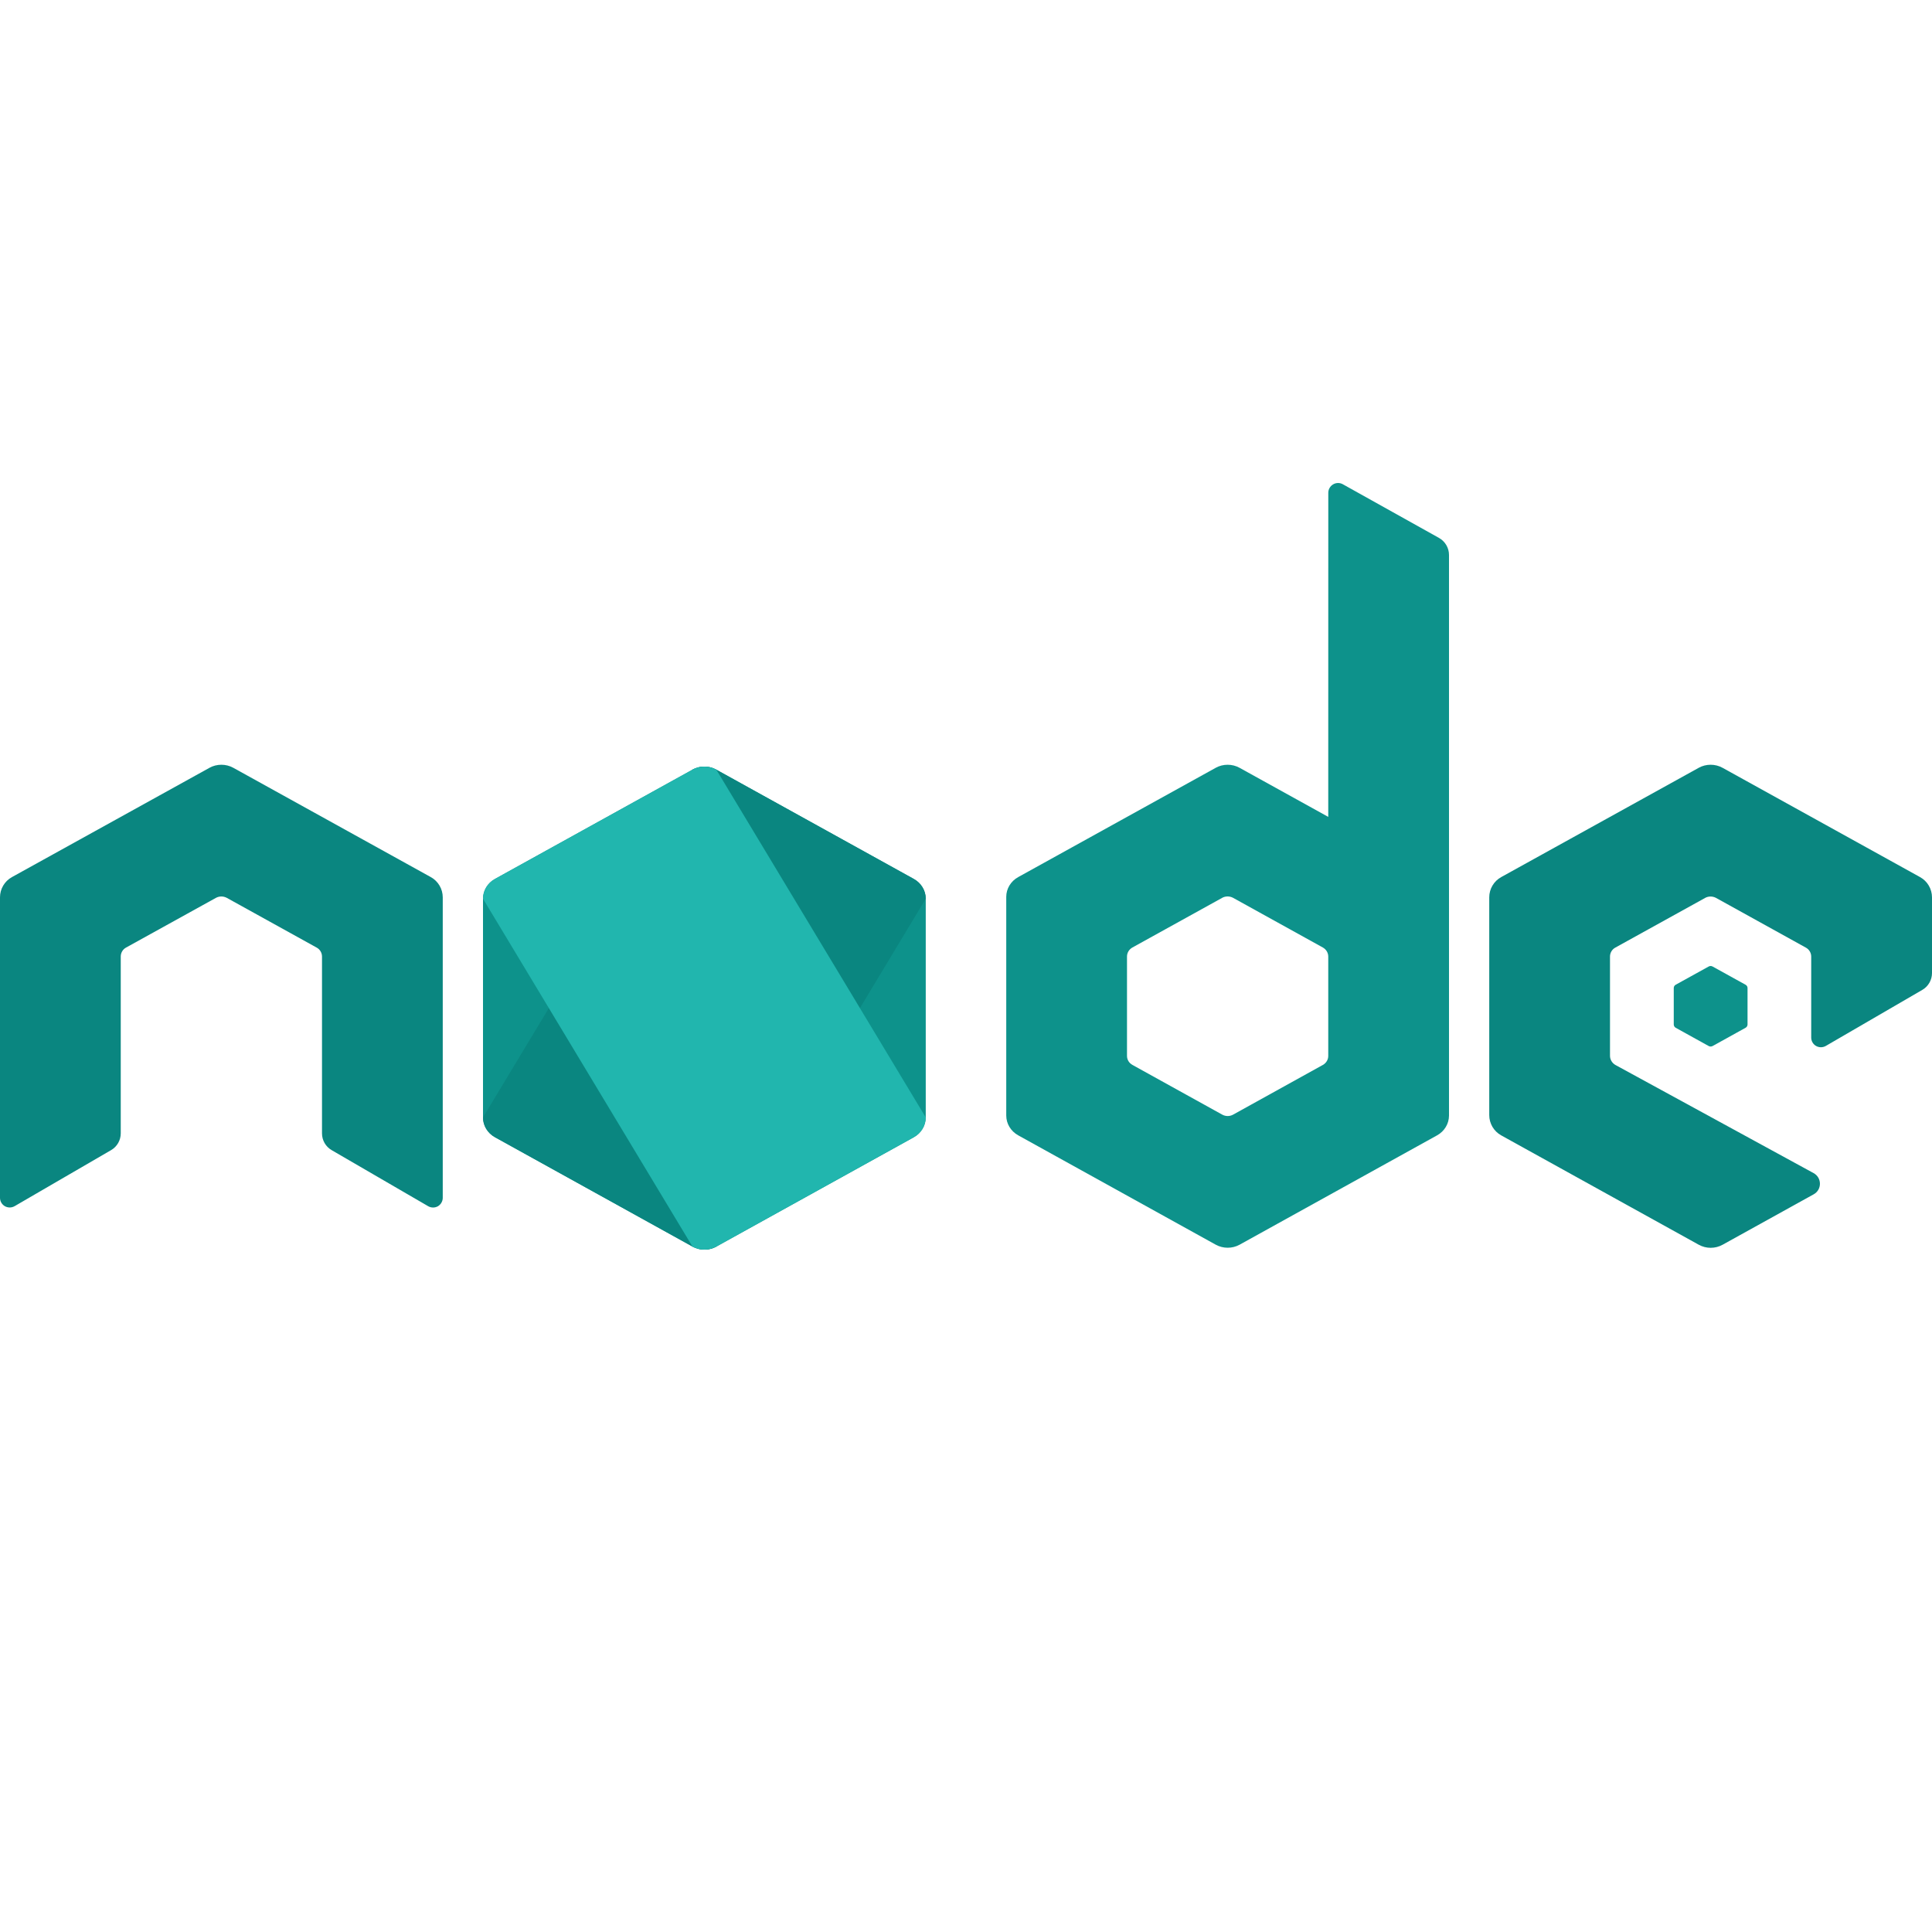
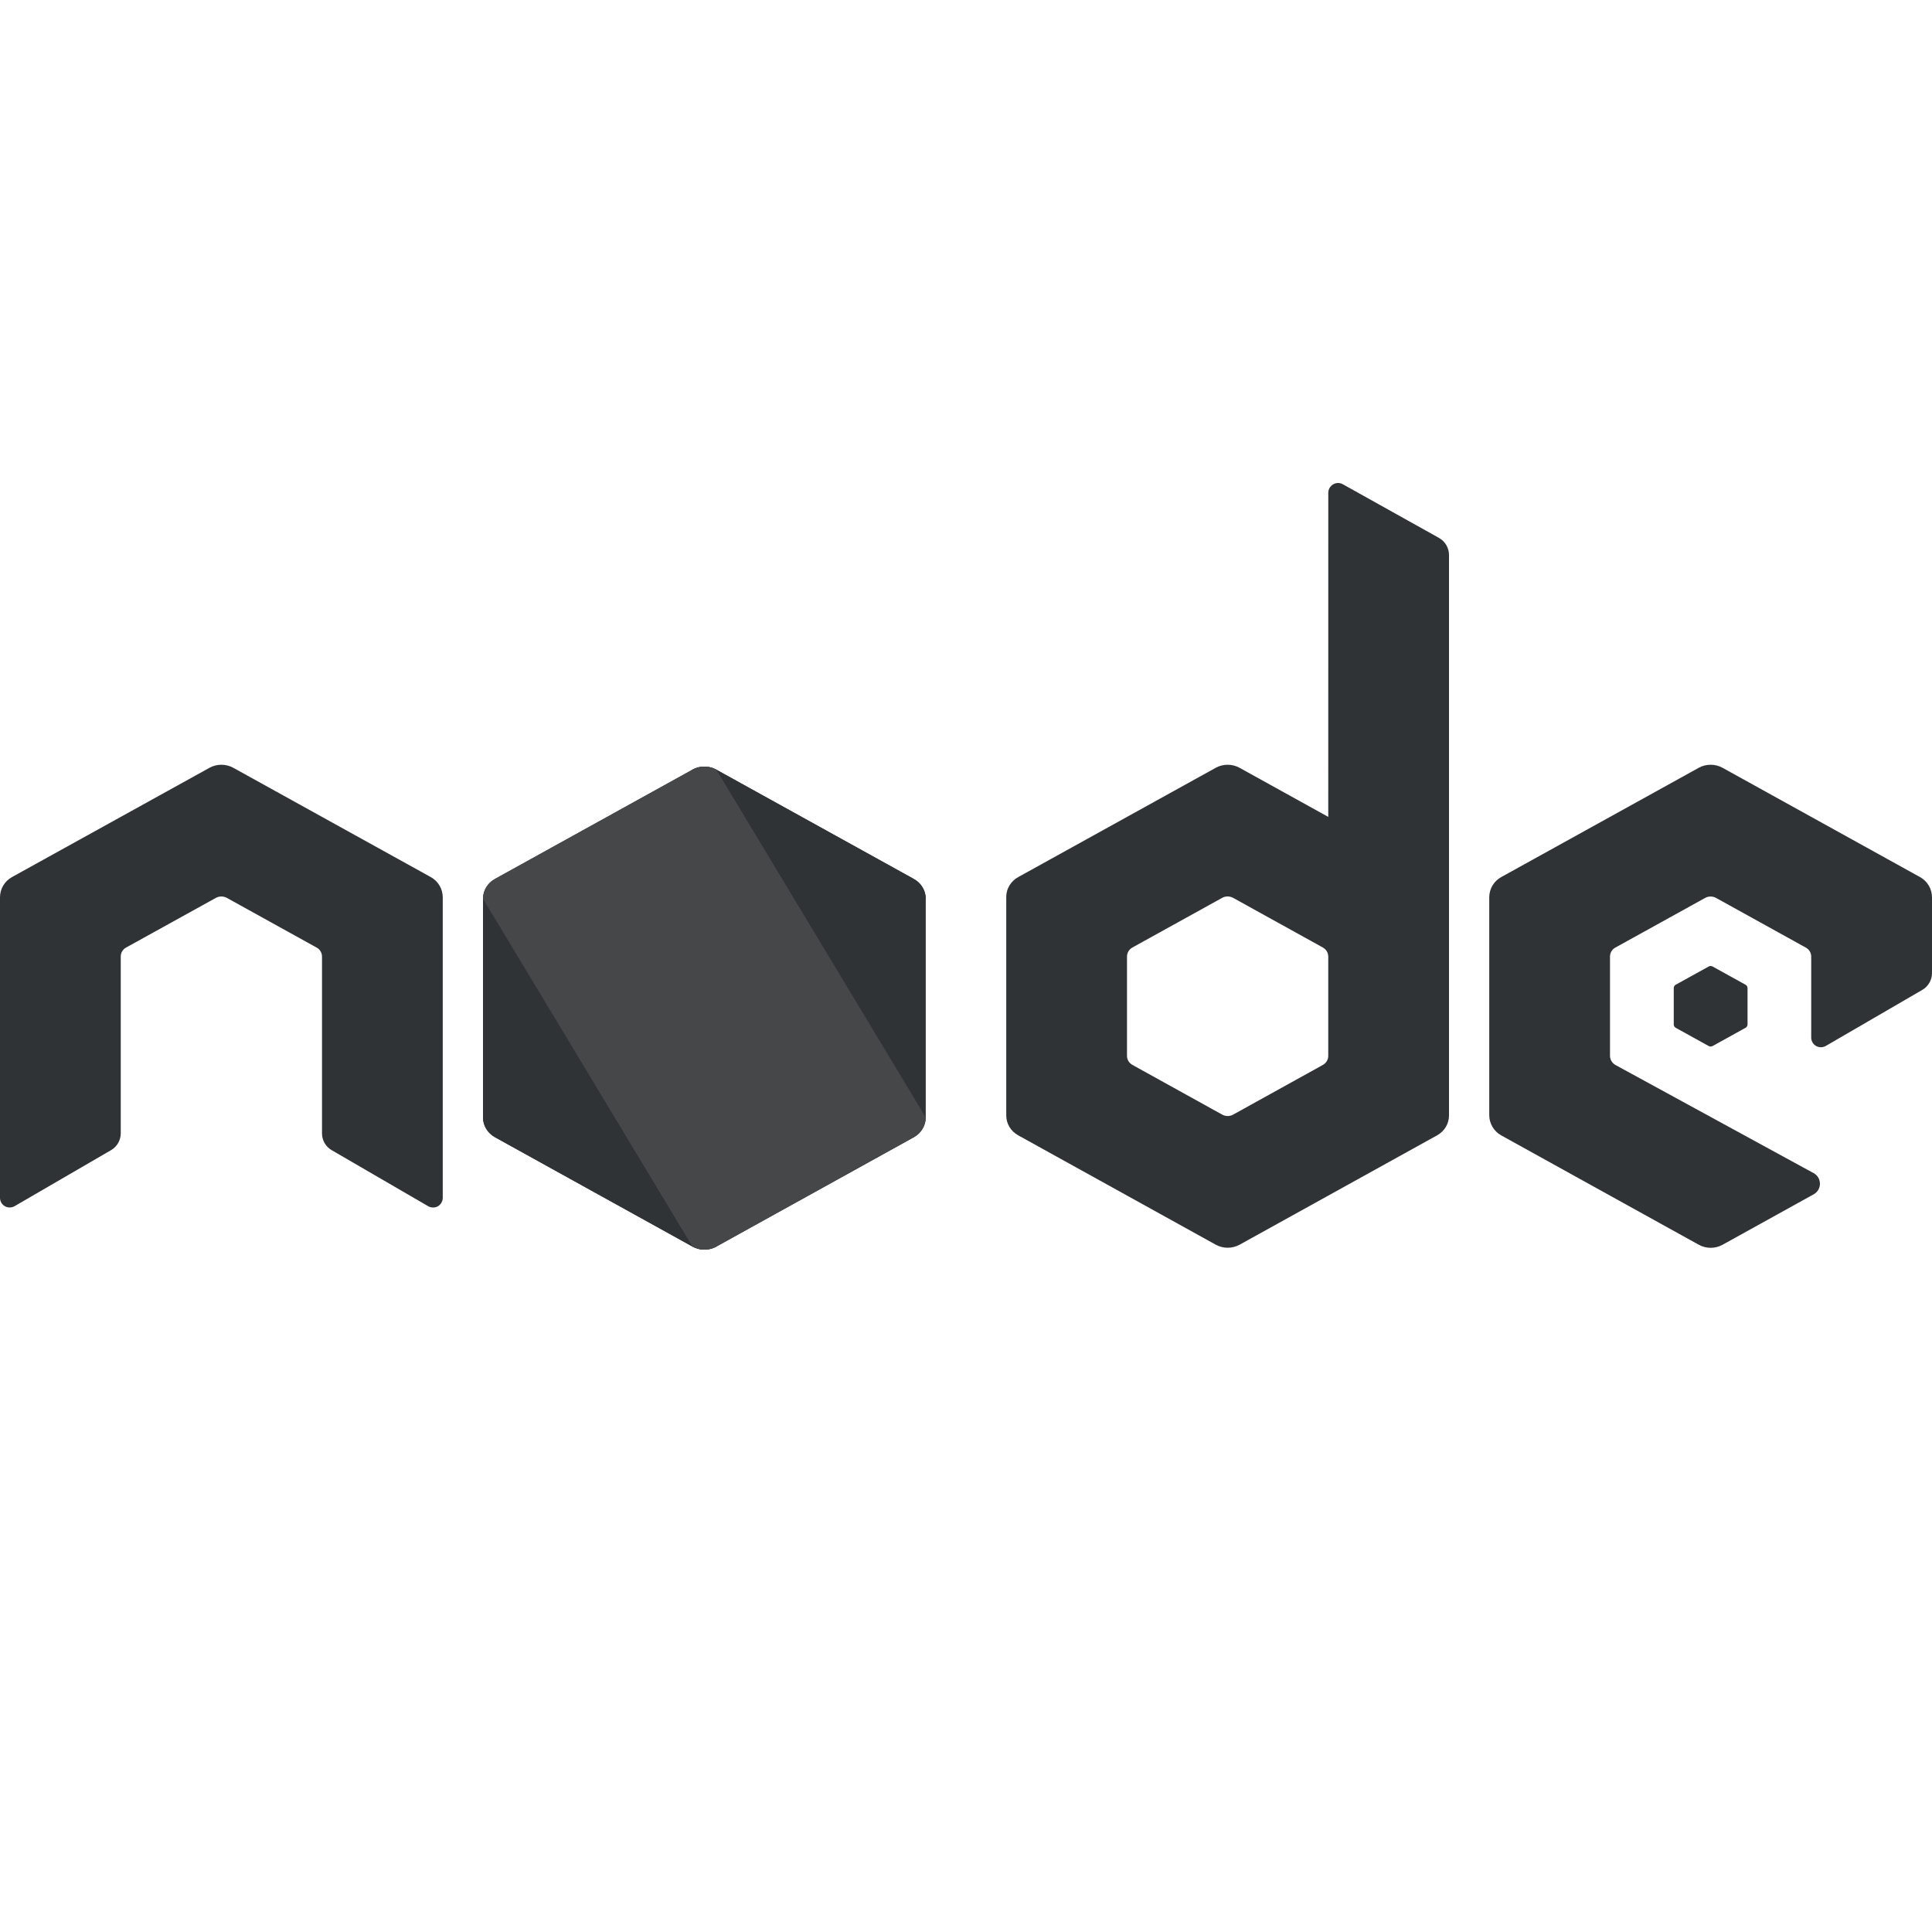
<svg xmlns="http://www.w3.org/2000/svg" viewBox="0 0 48 48" width="96px" height="96px">
-   <path fill="#0d928b" d="M17.204 19.122l-4.907 2.715C12.113 21.938 12 22.126 12 22.329v5.433c0 .203.113.39.297.492l4.908 2.717c.183.101.41.101.593 0l4.907-2.717C22.887 28.152 23 27.965 23 27.762v-5.433c0-.203-.113-.39-.297-.492l-4.906-2.715c-.092-.051-.195-.076-.297-.076-.103 0-.205.025-.297.076M42.451 24.013l-.818.452c-.031.017-.049.048-.049.082v.906c0 .034.019.065.049.082l.818.453c.031.017.068.017.099 0l.818-.453c.03-.017.049-.048.049-.082v-.906c0-.034-.019-.065-.05-.082l-.818-.452C42.534 24.004 42.517 24 42.5 24S42.466 24.004 42.451 24.013" />
-   <path fill="#0d928b" d="M35.751,13.364l-2.389-1.333c-0.075-0.042-0.167-0.041-0.241,0.003 c-0.074,0.044-0.12,0.123-0.12,0.209L33,20.295l-2.203-1.219C30.705,19.025,30.602,19,30.5,19c-0.102,0-0.205,0.025-0.297,0.076 h0.001l-4.907,2.715C25.113,21.892,25,22.08,25,22.282v5.433c0,0.203,0.113,0.39,0.297,0.492l4.908,2.717 c0.183,0.101,0.41,0.101,0.593,0l4.907-2.717C35.887,28.106,36,27.918,36,27.715V13.788C36,13.612,35.904,13.45,35.751,13.364z M32.866,26.458l-2.23,1.235c-0.083,0.046-0.186,0.046-0.269,0l-2.231-1.235C28.051,26.412,28,26.326,28,26.234v-2.47 c0-0.092,0.051-0.177,0.135-0.224l2.231-1.234h-0.001c0.042-0.023,0.088-0.034,0.135-0.034c0.047,0,0.093,0.012,0.135,0.034 l2.23,1.234C32.949,23.587,33,23.673,33,23.765v2.47C33,26.326,32.949,26.412,32.866,26.458z" />
-   <path fill="#0a8680" d="M17.204,19.122L12,27.762c0,0.203,0.113,0.39,0.297,0.492l4.908,2.717 c0.183,0.101,0.41,0.101,0.593,0L23,22.329c0-0.203-0.113-0.39-0.297-0.492l-4.906-2.715c-0.092-0.051-0.195-0.076-0.297-0.076 c-0.103,0-0.205,0.025-0.297,0.076" />
-   <path fill="#21b6ae" d="M17.204,19.122l-4.907,2.715C12.113,21.938,12,22.126,12,22.329l5.204,8.642 c0.183,0.101,0.41,0.101,0.593,0l4.907-2.717C22.887,28.152,23,27.965,23,27.762l-5.203-8.64c-0.092-0.051-0.195-0.076-0.297-0.076 c-0.103,0-0.205,0.025-0.297,0.076" />
-   <path fill="#0a8680" d="M47.703 21.791l-4.906-2.715C42.705 19.025 42.602 19 42.5 19c-.102 0-.205.025-.297.076h.001l-4.907 2.715C37.114 21.892 37 22.084 37 22.294v5.411c0 .209.114.402.297.503l4.908 2.717c.184.102.409.102.593 0l2.263-1.253c.207-.115.206-.412-.002-.526l-4.924-2.687C40.052 26.412 40 26.325 40 26.231v-2.466c0-.092.05-.177.13-.221l2.235-1.236h-.001c.042-.023.088-.034.135-.034.047 0 .093.012.135.034l2.235 1.237c.08.044.13.129.13.221v2.012c0 .086.046.166.121.209.075.042.167.042.242-.001l2.398-1.393c.148-.086.24-.245.24-.417v-1.88C48 22.085 47.886 21.892 47.703 21.791zM10.703 21.791l-4.906-2.715C5.705 19.025 5.602 19 5.5 19c-.102 0-.205.025-.297.076h.001l-4.907 2.715C.114 21.892 0 22.084 0 22.294v7.465c0 .086.046.166.121.209.075.042.167.042.242-.001l2.398-1.393C2.909 28.488 3 28.329 3 28.157v-4.393c0-.092.05-.177.13-.221l2.235-1.236H5.365c.042-.023.088-.034.135-.034.047 0 .093.012.135.034l2.235 1.237C7.95 23.588 8 23.673 8 23.765v4.393c0 .172.091.331.24.417l2.398 1.393c.075.043.167.043.242.001C10.954 29.925 11 29.845 11 29.759v-7.464C11 22.085 10.886 21.892 10.703 21.791z" />
+   <path fill="#303336" d="M17.204 19.122l-4.907 2.715C12.113 21.938 12 22.126 12 22.329v5.433c0 .203.113.39.297.492l4.908 2.717c.183.101.41.101.593 0l4.907-2.717C22.887 28.152 23 27.965 23 27.762v-5.433c0-.203-.113-.39-.297-.492l-4.906-2.715c-.092-.051-.195-.076-.297-.076-.103 0-.205.025-.297.076M42.451 24.013l-.818.452c-.031.017-.049.048-.049.082v.906c0 .034.019.065.049.082l.818.453c.031.017.068.017.099 0l.818-.453c.03-.017.049-.048.049-.082v-.906c0-.034-.019-.065-.05-.082l-.818-.452C42.534 24.004 42.517 24 42.5 24S42.466 24.004 42.451 24.013" />
+   <path fill="#303336" d="M35.751,13.364l-2.389-1.333c-0.075-0.042-0.167-0.041-0.241,0.003 c-0.074,0.044-0.12,0.123-0.12,0.209L33,20.295l-2.203-1.219C30.705,19.025,30.602,19,30.5,19c-0.102,0-0.205,0.025-0.297,0.076 h0.001l-4.907,2.715C25.113,21.892,25,22.08,25,22.282v5.433c0,0.203,0.113,0.39,0.297,0.492l4.908,2.717 c0.183,0.101,0.41,0.101,0.593,0l4.907-2.717C35.887,28.106,36,27.918,36,27.715V13.788C36,13.612,35.904,13.45,35.751,13.364z M32.866,26.458l-2.23,1.235c-0.083,0.046-0.186,0.046-0.269,0l-2.231-1.235C28.051,26.412,28,26.326,28,26.234v-2.47 c0-0.092,0.051-0.177,0.135-0.224l2.231-1.234h-0.001c0.042-0.023,0.088-0.034,0.135-0.034c0.047,0,0.093,0.012,0.135,0.034 l2.23,1.234C32.949,23.587,33,23.673,33,23.765v2.47C33,26.326,32.949,26.412,32.866,26.458z" />
+   <path fill="#303336" d="M17.204,19.122L12,27.762c0,0.203,0.113,0.39,0.297,0.492l4.908,2.717 c0.183,0.101,0.41,0.101,0.593,0L23,22.329c0-0.203-0.113-0.39-0.297-0.492l-4.906-2.715c-0.092-0.051-0.195-0.076-0.297-0.076 c-0.103,0-0.205,0.025-0.297,0.076" />
+   <path fill="#454749" d="M17.204,19.122l-4.907,2.715C12.113,21.938,12,22.126,12,22.329l5.204,8.642 c0.183,0.101,0.41,0.101,0.593,0l4.907-2.717C22.887,28.152,23,27.965,23,27.762l-5.203-8.64c-0.092-0.051-0.195-0.076-0.297-0.076 c-0.103,0-0.205,0.025-0.297,0.076" />
+   <path fill="#303336" d="M47.703 21.791l-4.906-2.715C42.705 19.025 42.602 19 42.5 19c-.102 0-.205.025-.297.076h.001l-4.907 2.715C37.114 21.892 37 22.084 37 22.294v5.411c0 .209.114.402.297.503l4.908 2.717c.184.102.409.102.593 0l2.263-1.253c.207-.115.206-.412-.002-.526l-4.924-2.687C40.052 26.412 40 26.325 40 26.231v-2.466c0-.092.05-.177.13-.221l2.235-1.236h-.001c.042-.023.088-.034.135-.034.047 0 .093.012.135.034l2.235 1.237c.08.044.13.129.13.221v2.012c0 .086.046.166.121.209.075.042.167.042.242-.001l2.398-1.393c.148-.086.24-.245.24-.417v-1.88C48 22.085 47.886 21.892 47.703 21.791zM10.703 21.791l-4.906-2.715C5.705 19.025 5.602 19 5.5 19c-.102 0-.205.025-.297.076h.001l-4.907 2.715C.114 21.892 0 22.084 0 22.294v7.465c0 .086.046.166.121.209.075.042.167.042.242-.001l2.398-1.393C2.909 28.488 3 28.329 3 28.157v-4.393c0-.092.05-.177.13-.221l2.235-1.236H5.365c.042-.023.088-.034.135-.034.047 0 .093.012.135.034l2.235 1.237C7.95 23.588 8 23.673 8 23.765v4.393c0 .172.091.331.24.417l2.398 1.393c.075.043.167.043.242.001C10.954 29.925 11 29.845 11 29.759v-7.464C11 22.085 10.886 21.892 10.703 21.791z" />
</svg>
